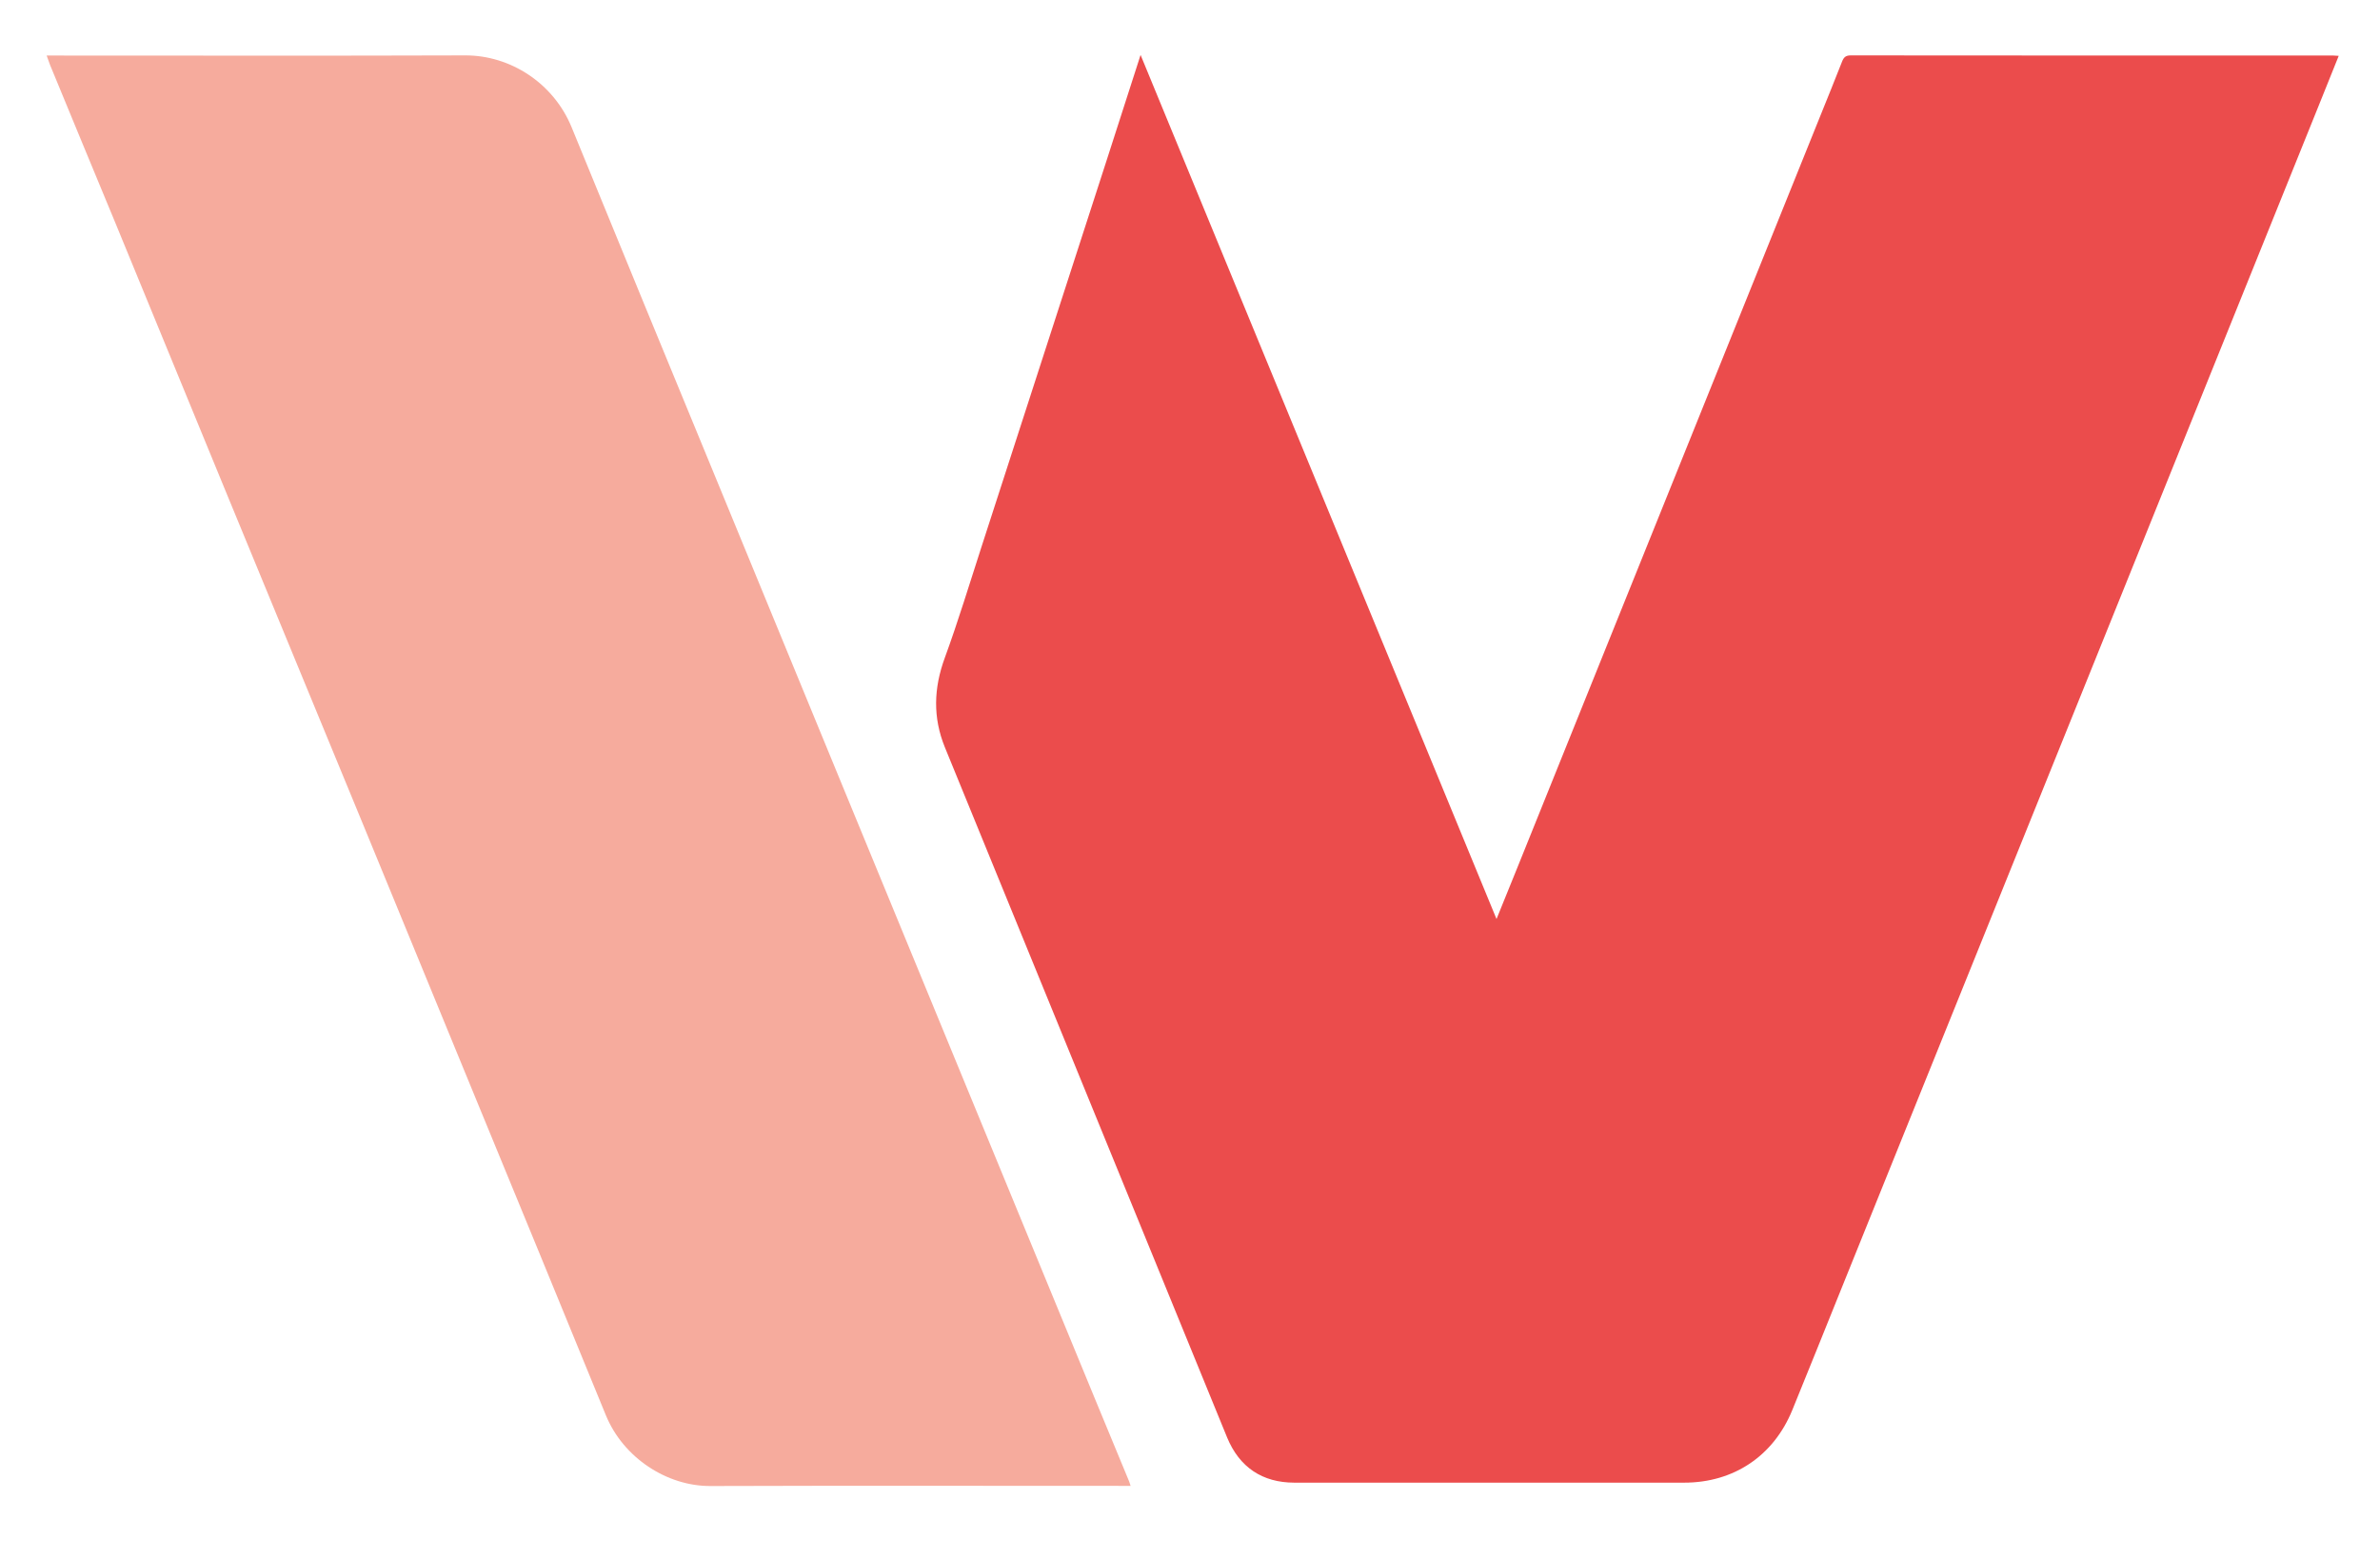
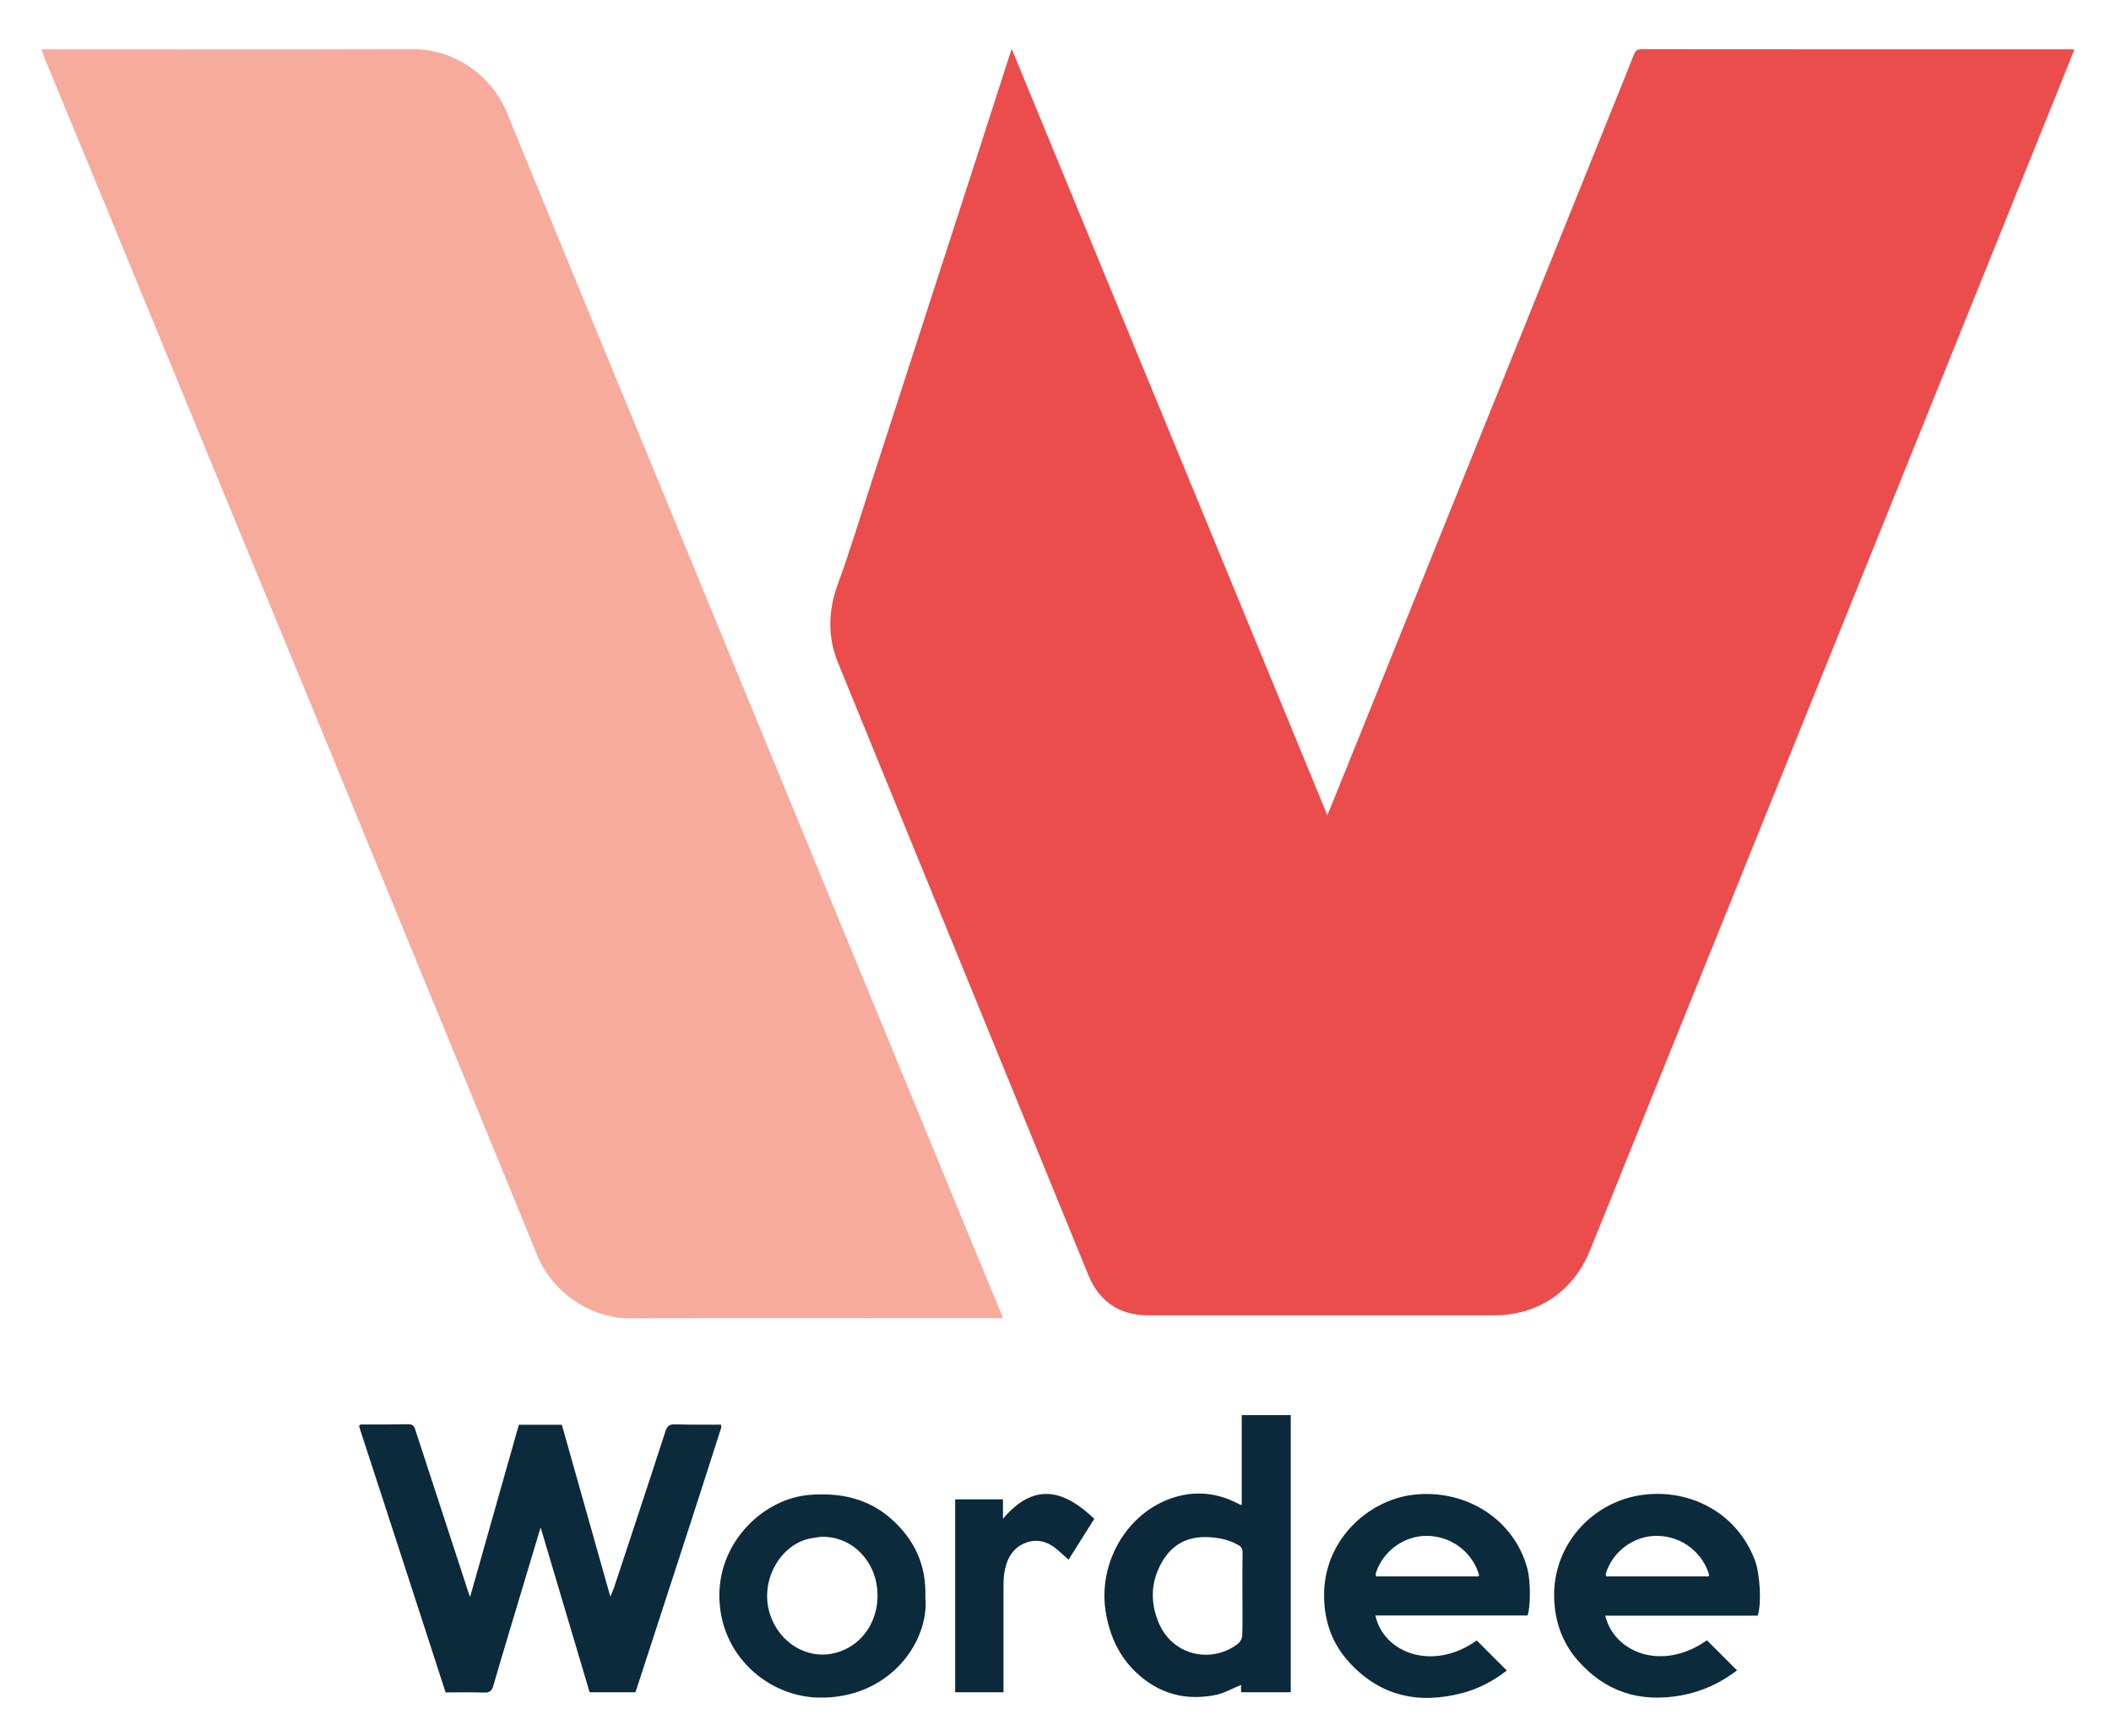
- <svg xmlns="http://www.w3.org/2000/svg" version="1.1" id="LOGO_FINAL_xA0_Image_1_" x="0px" y="0px" viewBox="0 0 1550.6 1015.5" style="enable-background:new 0 0 1550.6 1015.5;" xml:space="preserve">
+ <svg xmlns="http://www.w3.org/2000/svg" version="1.1" id="LOGO_FINAL_xA0_Image_1_" x="0px" y="0px" viewBox="0 0 1550.6 1274.7" style="enable-background:new 0 0 1550.6 1274.7;" xml:space="preserve">
  <style type="text/css">
	.st0{fill:#EB4C4C;}
	.st1{fill:#F6AB9D;}
- 	.st2{fill:#37505E;}
- 	.st3{fill:#DEE2E4;}
+ 	.st2{fill:#0B2A3B;}
+ 	.st3{fill:#0B293A;}
+ 	.st4{fill:#37505E;}
+ 	.st5{fill:#DEE2E4;}
</style>
  <g>
    <path class="st0" d="M1523.7,36.4c-4.4,11-8.7,21.8-13.1,32.6c-45.1,111.8-90.2,223.7-135.3,335.5   C1317,549,1258.7,693.5,1200.4,838c-10.9,27-21.7,54-32.7,80.9c-12.2,29.9-38.2,47.3-70.4,47.3c-84.7,0-169.3,0-254,0   c-20.8,0-35.8-10-43.8-29.4C738.2,786.9,676.9,636.9,615.6,487c-7.9-19.4-7.3-38.5-0.1-58.2c8.8-24,16.2-48.6,24.1-72.9   c26.9-83.2,53.9-166.4,80.8-249.6c7.5-23.1,14.9-46.2,22.7-70.5C820.5,223.8,897.6,410.8,975,598.9c4.9-12.1,9.4-23.2,13.9-34.3   c65.7-163.1,131.4-326.1,197.1-489.2c4.7-11.7,9.5-23.4,14.1-35.2c1.1-2.8,2.3-4.1,5.7-4.1c104.8,0.1,209.7,0.1,314.5,0.1   C1521.2,36.2,1522.2,36.3,1523.7,36.4z" />
    <path class="st1" d="M30.4,36.2c2.7,0,4.7,0,6.7,0c88.7,0,177.3,0.2,266-0.1c29.3-0.1,57.5,18,69.3,46.8   c31.8,77.8,63.8,155.4,95.8,233.1c25.6,62.3,51.3,124.6,76.9,186.9c28,68,56,136,84,204s56,136,84,204c7.5,18.1,15,36.3,22.5,54.4   c0.3,0.7,0.5,1.5,1,3c-2.4,0-4.4,0-6.3,0c-89.2,0-178.3-0.2-267.5,0.1c-28.2,0.1-56.7-18.3-68.1-46.2   C366.5,853.1,338,784.1,309.6,715c-24.4-59.4-48.8-118.8-73.2-178.1c-29.2-70.9-58.5-141.8-87.7-212.7   c-24.5-59.5-49-119.1-73.4-178.6C61,111.2,46.8,76.7,32.6,42.3C32,40.6,31.4,38.9,30.4,36.2z" />
-     <path class="st2" d="M529.8,1048.6c-0.1-0.7-0.2-1.4-0.3-2.1C529.7,1047.2,529.7,1047.9,529.8,1048.6z" />
-     <path class="st2" d="M264.7,1046.5c-0.3,0.3-0.6,0.5-0.9,0.8C264.1,1047,264.4,1046.7,264.7,1046.5z" />
-     <path class="st3" d="M1010.5,1155.9c0.1,0.7,0.1,1.4,0.2,2.1C1010.6,1157.3,1010.5,1156.6,1010.5,1155.9z" />
-     <path class="st3" d="M1085.6,1158c0.3-0.3,0.6-0.5,0.9-0.8C1086.2,1157.5,1085.9,1157.8,1085.6,1158z" />
-     <path class="st3" d="M1179.5,1155.9c0.1,0.7,0.1,1.4,0.2,2.1C1179.6,1157.3,1179.5,1156.6,1179.5,1155.9z" />
-     <path class="st3" d="M1254.6,1158c0.3-0.3,0.6-0.5,0.9-0.8C1255.2,1157.5,1254.9,1157.8,1254.6,1158z" />
+     <path class="st2" d="M529.8,1048.6c-7.7,24-15.4,48.1-23.2,72.1c-13,40-26,79.9-39,119.9c-0.3,0.8-0.6,1.5-0.9,2.5   c-11.2,0-22.2,0-33.6,0c-11.9-40-23.8-79.9-36-121.1c-4.7,15.8-9.1,30.2-13.4,44.6c-7.1,23.9-14.4,47.7-21.3,71.6   c-1.2,4.3-3.2,5.3-7.2,5.1c-9.1-0.3-18.3-0.1-27.9-0.1c-3-9.3-6-18.5-9-27.8c-18-55.4-36-110.9-54.1-166.3   c-0.2-0.6-0.3-1.3-0.4-1.9c0.3-0.3,0.6-0.5,0.9-0.8c11.7,0,23.3,0,35-0.2c3.3-0.1,4.5,1.2,5.4,4.2c12.8,39.3,25.7,78.6,38.5,117.9   c0.4,1.3,0.9,2.5,1.7,4.8c12.1-42.8,23.9-84.6,35.8-126.5c10.5,0,20.7,0,31.6,0c11.7,41.6,23.5,83.4,35.6,126.2   c1-2.4,1.9-4.1,2.5-5.9c12.7-38.5,25.5-76.9,38-115.5c1.3-4.1,3.2-5.3,7.3-5.1c11.2,0.3,22.3,0.2,33.5,0.2   C529.7,1047.2,529.7,1047.9,529.8,1048.6z" />
+     <path class="st3" d="M948.1,1243.1c-12.3,0-24.2,0-36.5,0c0-2,0-3.7,0-5.4c-6.3,2.5-12.1,6-18.4,7.3c-22.4,4.6-42.3-0.8-59-16.8   c-12.1-11.6-18.7-26-21.7-42.3c-7.2-38.9,17.2-77.8,53.2-86.9c15-3.8,29.5-1.8,43.3,5.3c0.7,0.4,1.5,0.7,2.2,1.1   c0.1,0.1,0.3,0,0.9-0.1c0-21.8,0-43.7,0-65.8c12.2,0,23.9,0,36,0C948.1,1107.2,948.1,1174.9,948.1,1243.1z M912.6,1171.2   c0-10.3-0.1-20.6,0.1-30.9c0-2.7-0.9-4.1-3.2-5.4c-7.6-4.3-15.6-5.7-24.3-5.8c-15-0.1-25.5,6.9-32.3,19.4   c-7.6,13.9-8,28.5-1.9,43.3c10.1,24.4,38.7,30.6,58.3,15.7c1.7-1.3,3.2-4.2,3.2-6.4C912.8,1191.2,912.6,1181.2,912.6,1171.2z" />
+     <path class="st2" d="M1122,1186.7c-37.1,0-74.4,0-111.7,0c6,27.7,42.3,41.3,74.4,18.3c7.3,7.3,14.5,14.6,22.1,22.1   c-9.5,7.4-20.3,13.3-32.5,16.5c-32.4,8.6-60.9,2.3-83.7-23c-11.8-13.1-17.6-28.9-18-46.8c-1.1-41.8,31.8-71.5,64.8-75.7   c38.6-4.9,75.1,17.6,84.7,54.9C1124.3,1161.8,1124.3,1180.8,1122,1186.7z M1086.5,1157.2c-4.1-15.1-18.6-28.8-38.3-29   c-17-0.2-32.7,11.4-37.7,27.7c0.1,0.7,0.1,1.4,0.2,2.1c25,0,50,0,75,0C1085.9,1157.8,1086.2,1157.5,1086.5,1157.2z" />
+     <path class="st2" d="M1291.1,1186.8c-37.4,0-74.7,0-112,0c6.4,26.9,41.5,41.5,74.7,18.1c7.3,7.3,14.6,14.6,22.1,22.1   c-12.2,9.3-25.7,15.6-41.1,18.4c-30.5,5.5-56.1-2.8-76.3-26.2c-11-12.8-16.4-28.1-16.9-45.2c-1.2-38.8,27.3-69.6,62.2-75.5   c35.1-5.9,71.7,11.2,85.4,48.1C1292.9,1157,1294,1178.4,1291.1,1186.8z M1255.5,1157.2c-4.1-15.1-18.6-28.8-38.3-29   c-17-0.2-32.7,11.4-37.7,27.7c0.1,0.7,0.1,1.4,0.2,2.1c25,0,50,0,75,0C1254.9,1157.8,1255.2,1157.5,1255.5,1157.2z" />
+     <path class="st2" d="M679.7,1173c3.2,32.8-26.4,75.1-78.4,74c-37-0.7-72.9-31-72.9-75c-0.1-39.8,32.5-71.1,66.1-73.9   c22-1.8,42.7,2.3,59.9,17.4C671.5,1130.6,680.5,1149.3,679.7,1173z M602.9,1128.9c-2.6,0.4-5.1,0.7-7.7,1.2   c-22.1,4.3-37.7,31.4-29.5,56c6.7,20.3,26.5,32.7,46.1,28.5c24.1-5.1,37.8-30.1,31.1-55.2C639.1,1145.1,625.6,1128.3,602.9,1128.9z   " />
+     <path class="st3" d="M736.7,1101.4c0,4.4,0,8.5,0,14.3c23-27.4,45-21.2,67.1,0c-6.3,10-12.6,19.9-18.9,30c-2.7-2.4-5.1-4.5-7.4-6.6   c-7-6.4-15.3-9.3-24.3-5.7c-10,3.9-14.1,12.6-15.6,22.7c-0.5,3.3-0.5,6.6-0.5,10c0,23.8,0,47.6,0,71.5c0,1.8,0,3.6,0,5.5   c-12.1,0-23.7,0-35.5,0c0-47.3,0-94.3,0-141.7C713.2,1101.4,724.6,1101.4,736.7,1101.4z" />
+     <path class="st4" d="M529.8,1048.6c-0.1-0.7-0.2-1.4-0.3-2.1C529.7,1047.2,529.7,1047.9,529.8,1048.6z" />
+     <path class="st4" d="M264.7,1046.5c-0.3,0.3-0.6,0.5-0.9,0.8C264.1,1047,264.4,1046.7,264.7,1046.5z" />
+     <path class="st5" d="M1010.5,1155.9c0.1,0.7,0.1,1.4,0.2,2.1C1010.6,1157.3,1010.5,1156.6,1010.5,1155.9z" />
+     <path class="st5" d="M1085.6,1158c0.3-0.3,0.6-0.5,0.9-0.8C1086.2,1157.5,1085.9,1157.8,1085.6,1158z" />
+     <path class="st5" d="M1179.5,1155.9c0.1,0.7,0.1,1.4,0.2,2.1C1179.6,1157.3,1179.5,1156.6,1179.5,1155.9z" />
+     <path class="st5" d="M1254.6,1158c0.3-0.3,0.6-0.5,0.9-0.8C1255.2,1157.5,1254.9,1157.8,1254.6,1158z" />
  </g>
</svg>
